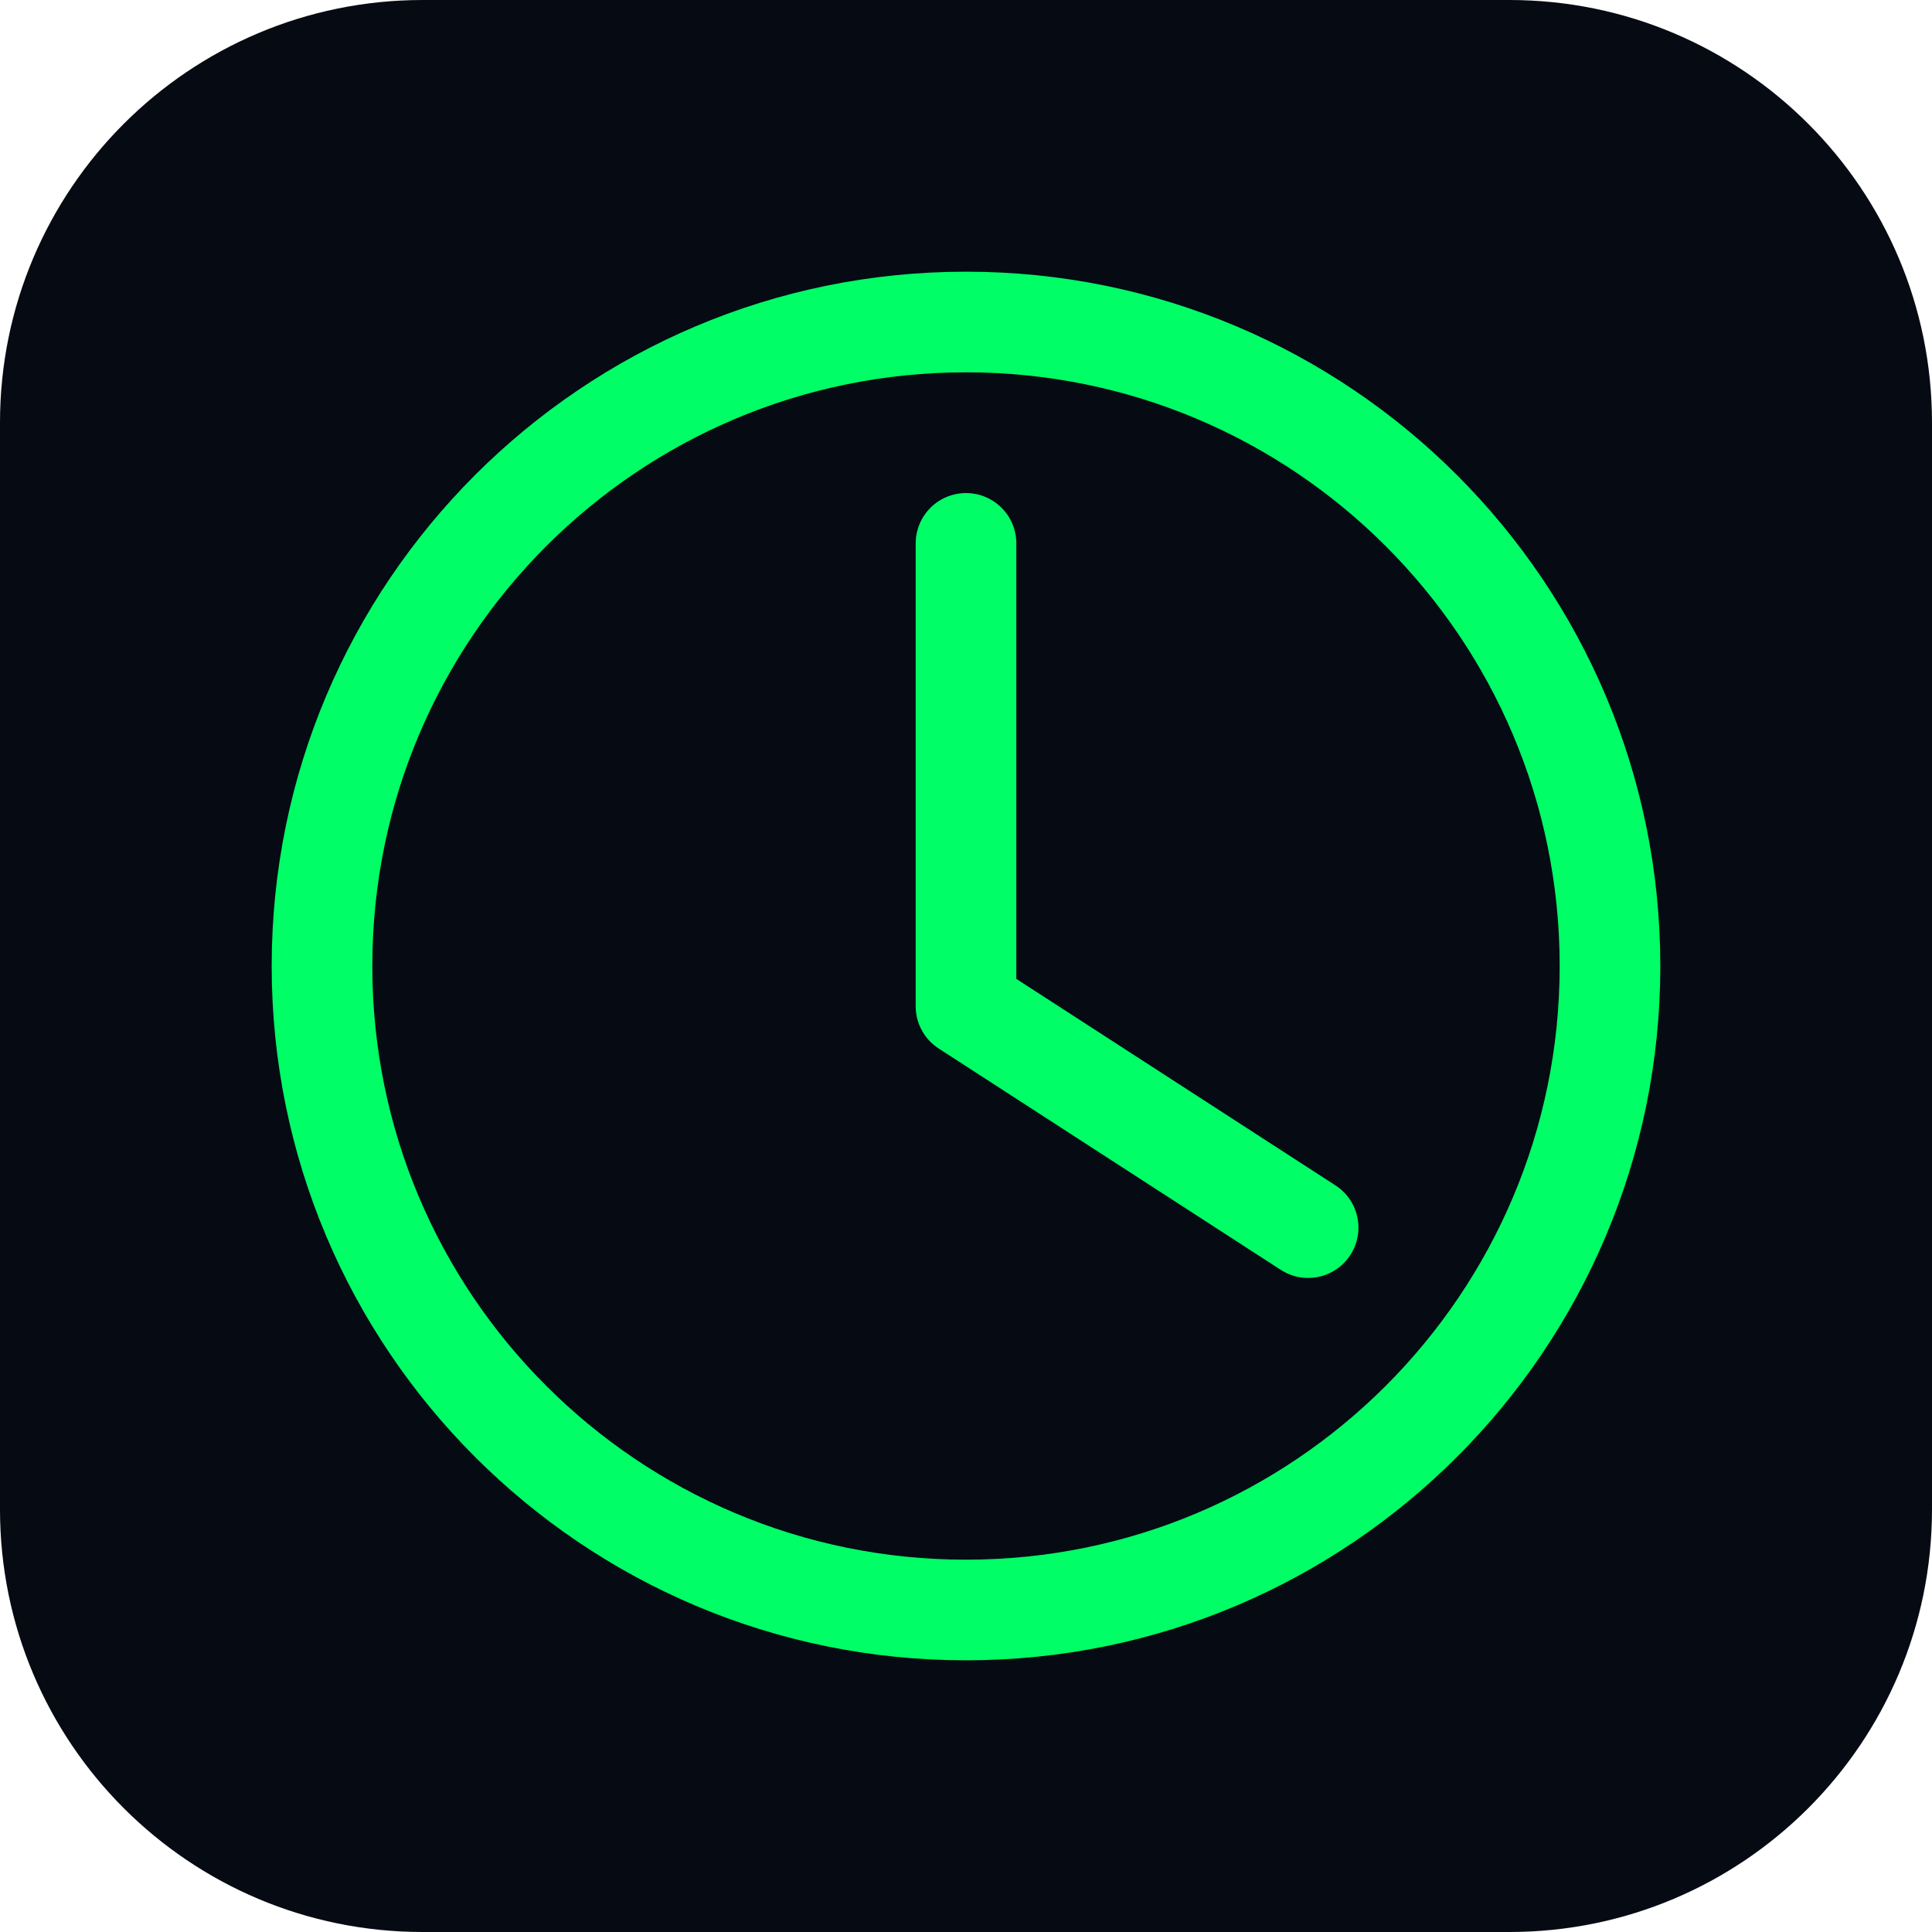
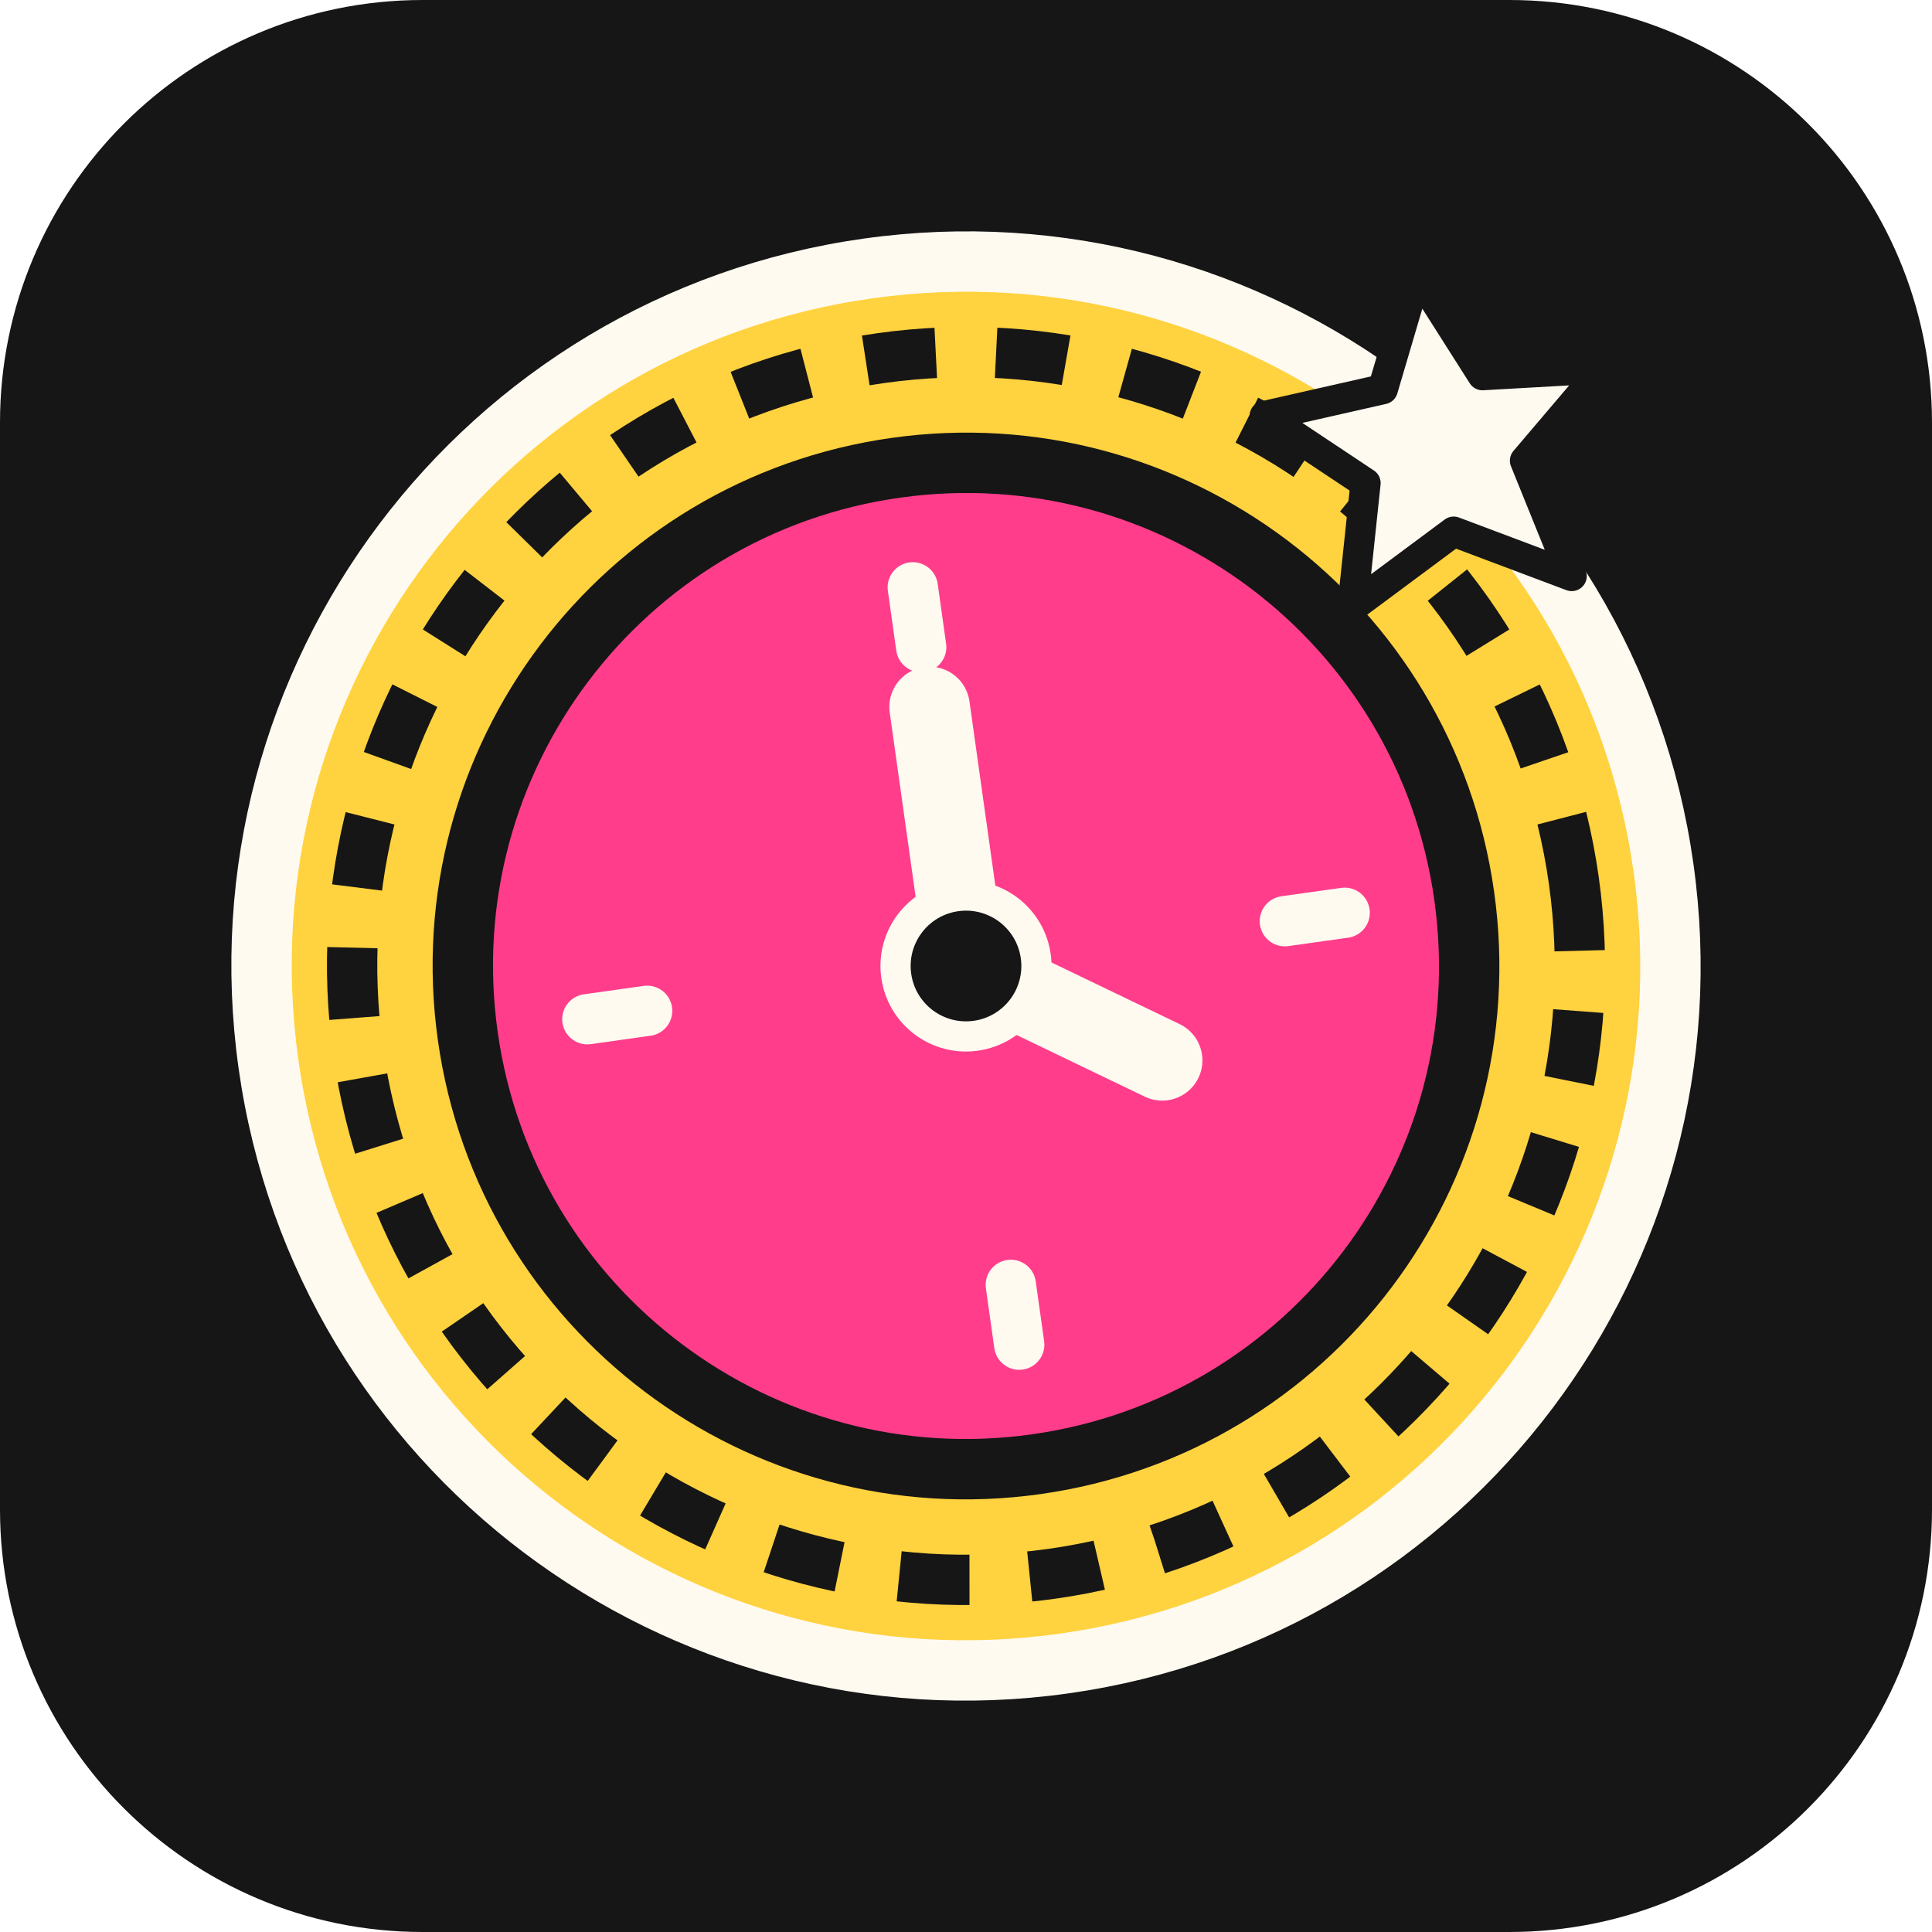
<svg xmlns="http://www.w3.org/2000/svg" viewBox="0 0 192 192">
-   <rect width="192" height="192" rx="42" fill="#060b13" />
-   <circle cx="96" cy="96" r="64" fill="none" stroke="#00ff66" stroke-width="10" />
-   <path d="M96 54v46l34 22" fill="none" stroke="#00ff66" stroke-width="10" stroke-linecap="round" stroke-linejoin="round" />
+   <rect width="192" height="192" rx="42" fill="#161616" />
+   <g transform="rotate(-8 96 96)">
+     <circle cx="96" cy="96" r="70" fill="#ffd23f" stroke="#fffaf0" stroke-width="6" />
+     <circle cx="96" cy="96" r="61" fill="none" stroke="#161616" stroke-width="5" stroke-dasharray="7 6" />
+     <circle cx="96" cy="96" r="50" fill="#ff3d8b" stroke="#161616" stroke-width="6" />
+     <g stroke="#fffaf0" stroke-width="5" stroke-linecap="round">
+       <line x1="96" y1="58" x2="96" y2="64" />
+       <line x1="134" y1="96" x2="128" y2="96" />
+       <line x1="96" y1="134" x2="96" y2="128" />
+       <line x1="58" y1="96" x2="64" y2="96" />
+     </g>
+     <path d="M96 96V70M96 96l18 12" fill="none" stroke="#fffaf0" stroke-width="8" stroke-linecap="round" />
+     <circle cx="96" cy="96" r="7" fill="#161616" stroke="#fffaf0" stroke-width="3" />
+     <path d="M150 34l5 11 12 1-9 8 3 12-11-6-11 6 3-12-9-8 12-1z" fill="#fffaf0" stroke="#161616" stroke-width="3" stroke-linejoin="round" />
+   </g>
</svg>
